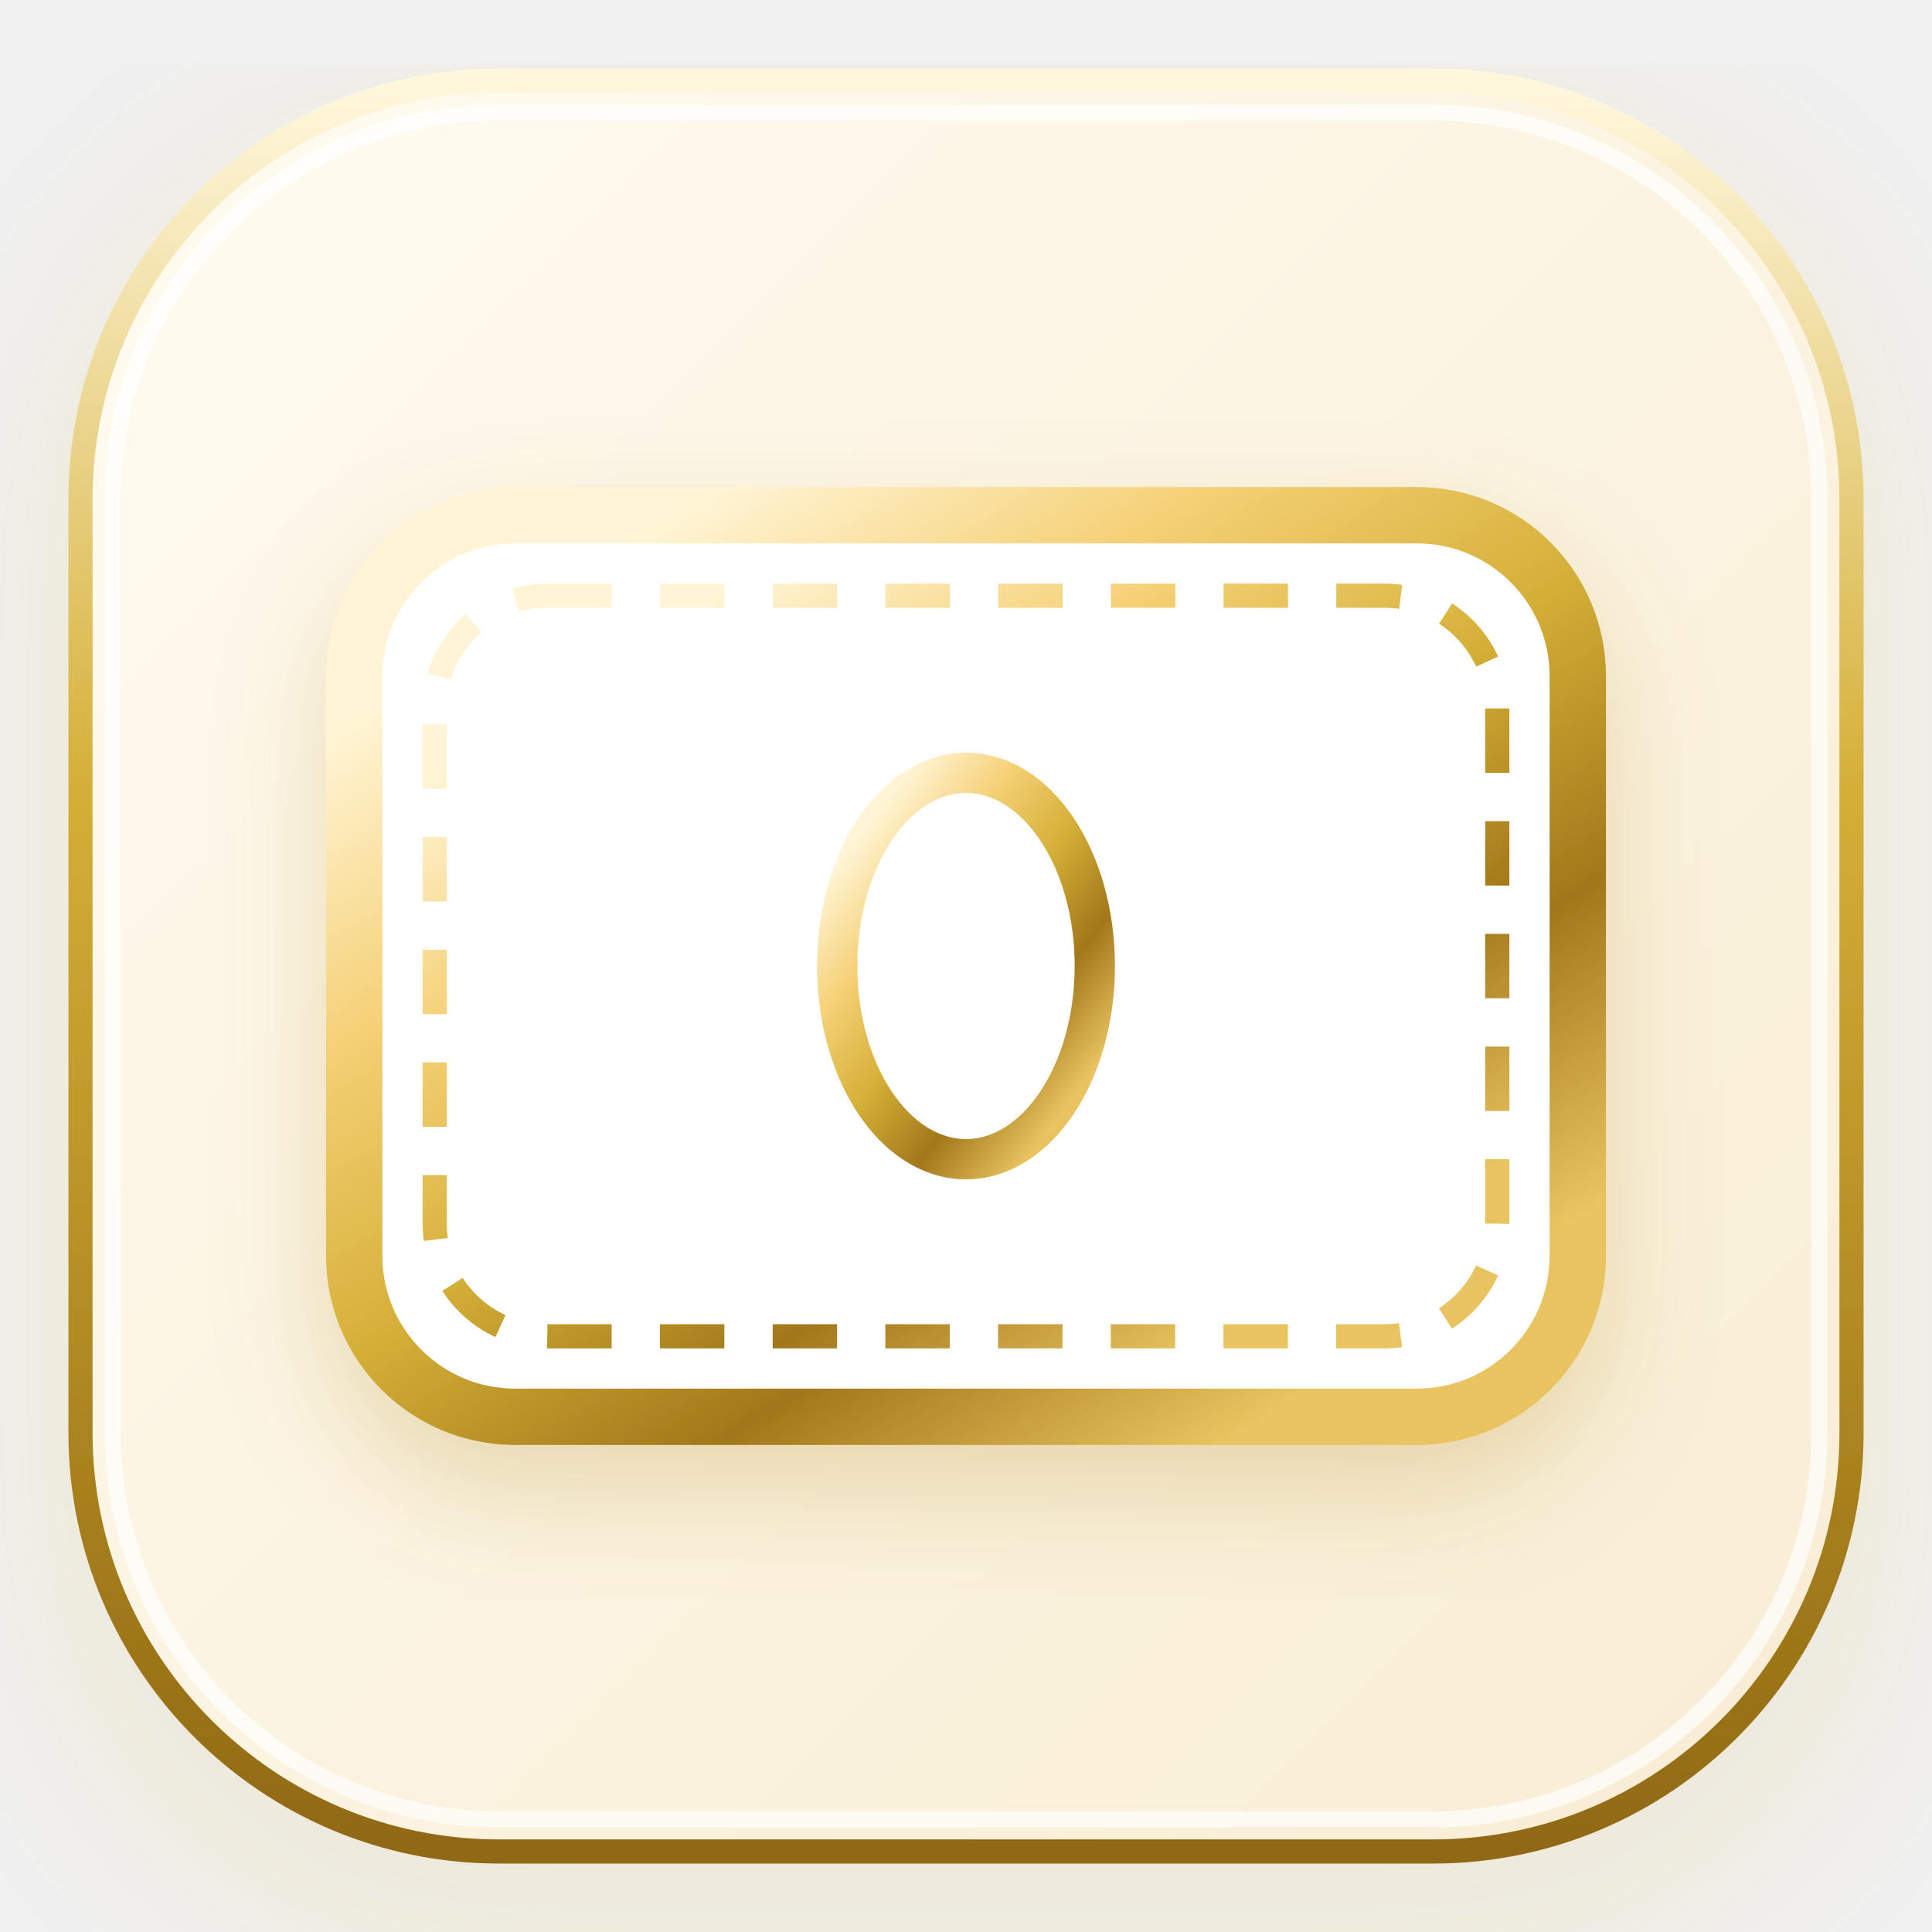
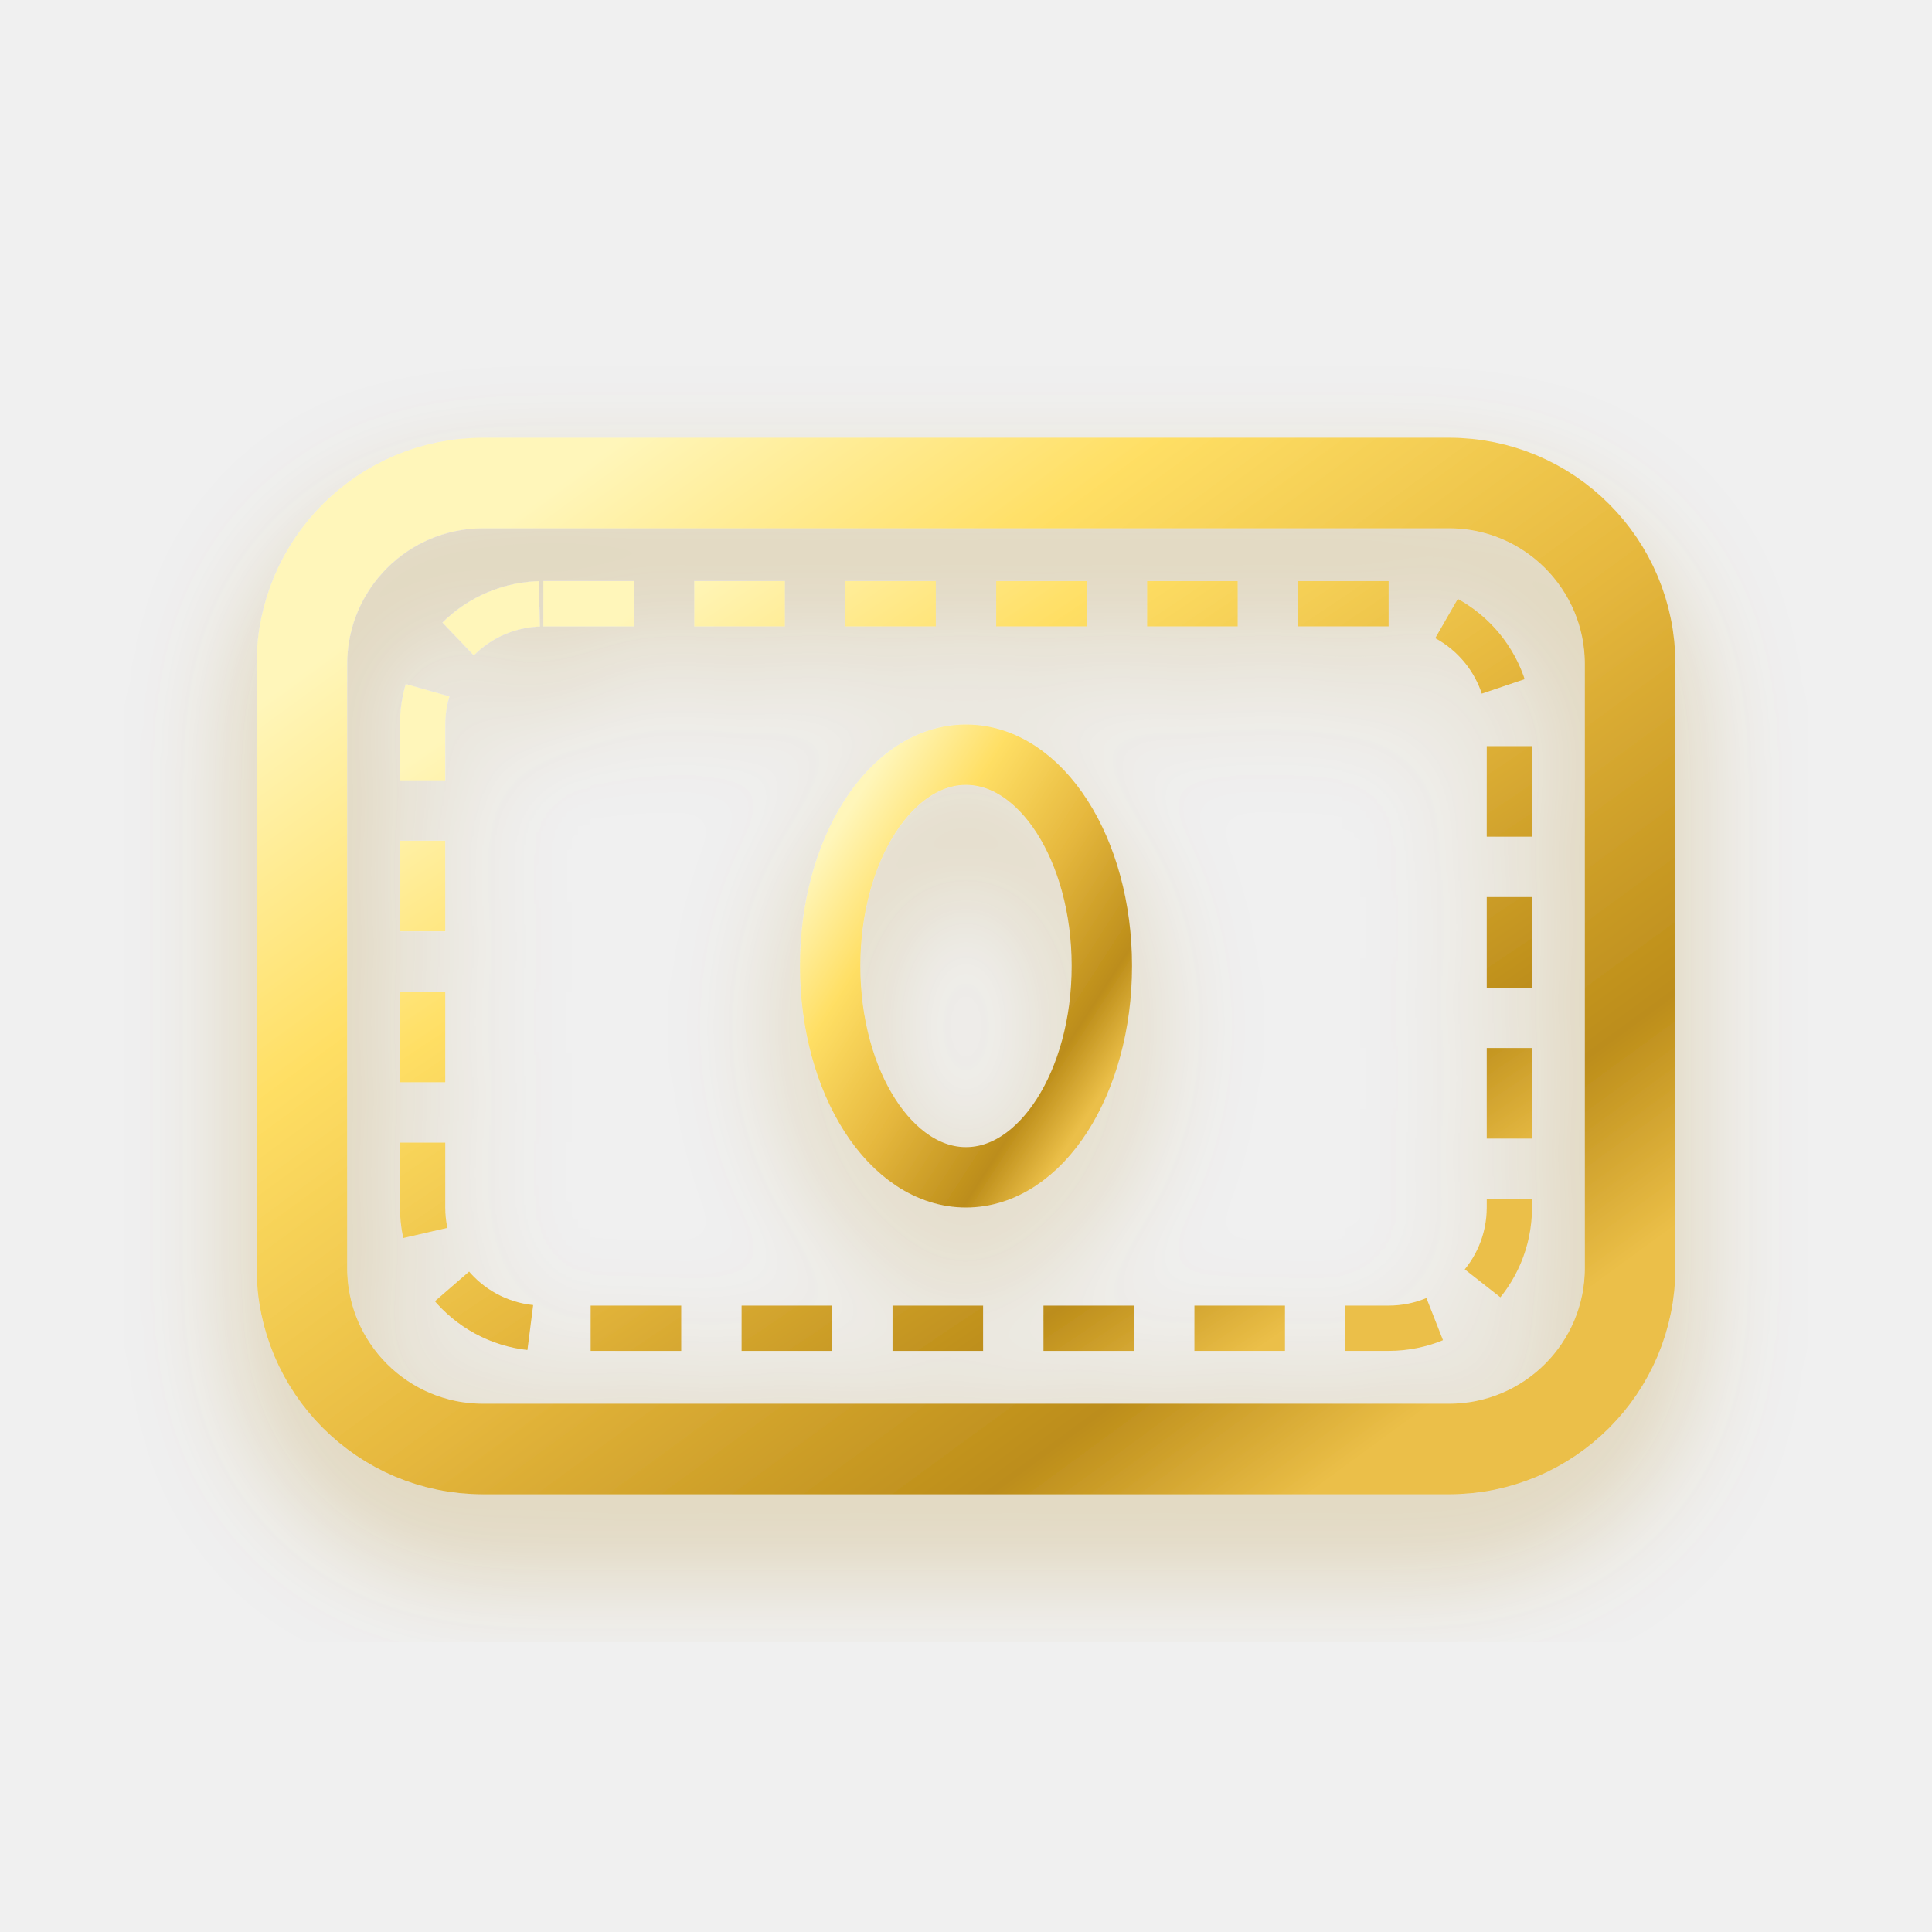
- <svg xmlns="http://www.w3.org/2000/svg" viewBox="0 0 120 120" width="120" height="120" fill="none">
+ <svg xmlns="http://www.w3.org/2000/svg" viewBox="0 0 64 64" width="64" height="64" fill="none">
  <defs>
-     <linearGradient id="appleGoldSheen" x1="15%" y1="10%" x2="85%" y2="90%">
-       <stop offset="0%" stop-color="#FFF5D6" />
-       <stop offset="25%" stop-color="#F5D075" />
-       <stop offset="50%" stop-color="#D4AF37" />
-       <stop offset="75%" stop-color="#A2771B" />
-       <stop offset="100%" stop-color="#E8C35E" />
+     <linearGradient id="eltronGold" x1="10%" y1="10%" x2="90%" y2="90%">
+       <stop offset="0%" stop-color="#FFF6BA" />
+       <stop offset="25%" stop-color="#FFDF65" />
+       <stop offset="55%" stop-color="#E6B83E" />
+       <stop offset="85%" stop-color="#BC8D1A" />
+       <stop offset="100%" stop-color="#EBBF48" />
    </linearGradient>
-     <linearGradient id="appleGoldSoft" x1="0%" y1="0%" x2="100%" y2="100%">
-       <stop offset="0%" stop-color="#FFFBF0" />
-       <stop offset="100%" stop-color="#F8EDD3" />
+     <linearGradient id="eltronGoldHighlight" x1="0%" y1="0%" x2="0%" y2="100%">
+       <stop offset="0%" stop-color="#FFFFFF" stop-opacity="0.85" />
+       <stop offset="100%" stop-color="#E6B83E" stop-opacity="0.2" />
    </linearGradient>
-     <linearGradient id="appleGoldRim" x1="0%" y1="0%" x2="0%" y2="100%">
-       <stop offset="0%" stop-color="#FFF7DC" />
-       <stop offset="40%" stop-color="#D4AF37" />
-       <stop offset="100%" stop-color="#916912" />
-     </linearGradient>
-     <filter id="appleShadow" x="-20%" y="-20%" width="140%" height="140%">
-       <feDropShadow dx="0" dy="3" stdDeviation="3.5" flood-color="#A57A18" flood-opacity="0.22" />
-     </filter>
-     <filter id="tileShadow" x="-10%" y="-10%" width="120%" height="120%">
-       <feDropShadow dx="0" dy="4" stdDeviation="6" flood-color="#D4AF37" flood-opacity="0.16" />
+     <filter id="goldGlow" x="-20%" y="-20%" width="140%" height="140%">
+       <feDropShadow dx="0" dy="2" stdDeviation="2" flood-color="#A67900" flood-opacity="0.32" />
    </filter>
  </defs>
-   <rect x="5" y="5" width="110" height="110" rx="26" fill="url(#appleGoldSoft)" stroke="url(#appleGoldRim)" stroke-width="1.5" filter="url(#tileShadow)" />
-   <rect x="7" y="7" width="106" height="106" rx="24" fill="none" stroke="#FFFFFF" stroke-width="1" stroke-opacity="0.7" />
-   <g filter="url(#appleShadow)">
-     <rect x="22" y="32" width="76" height="56" rx="10" stroke="url(#appleGoldSheen)" stroke-width="3.5" fill="#FFFFFF" />
-     <rect x="27" y="37" width="66" height="46" rx="7" stroke="url(#appleGoldSheen)" stroke-width="1.5" stroke-dasharray="4 3" fill="none" />
-     <ellipse cx="60" cy="60" rx="8" ry="12" stroke="url(#appleGoldSheen)" stroke-width="2.5" fill="#FFFFFF" />
-     <line x1="60" y1="50" x2="60" y2="57" stroke="url(#appleGoldSheen)" stroke-width="2" stroke-linecap="round" />
+   <g filter="url(#goldGlow)">
+     <rect x="10" y="16" width="44" height="32" rx="6" stroke="url(#eltronGold)" stroke-width="3" fill="none" />
+     <rect x="14" y="20" width="36" height="24" rx="4" stroke="url(#eltronGold)" stroke-width="1.5" stroke-dasharray="3 2" fill="none" />
+     <ellipse cx="32" cy="32" rx="4.5" ry="7" stroke="url(#eltronGold)" stroke-width="2" fill="none" />
+     <line x1="32" y1="26" x2="32" y2="30" stroke="url(#eltronGold)" stroke-width="1.5" />
  </g>
</svg>
